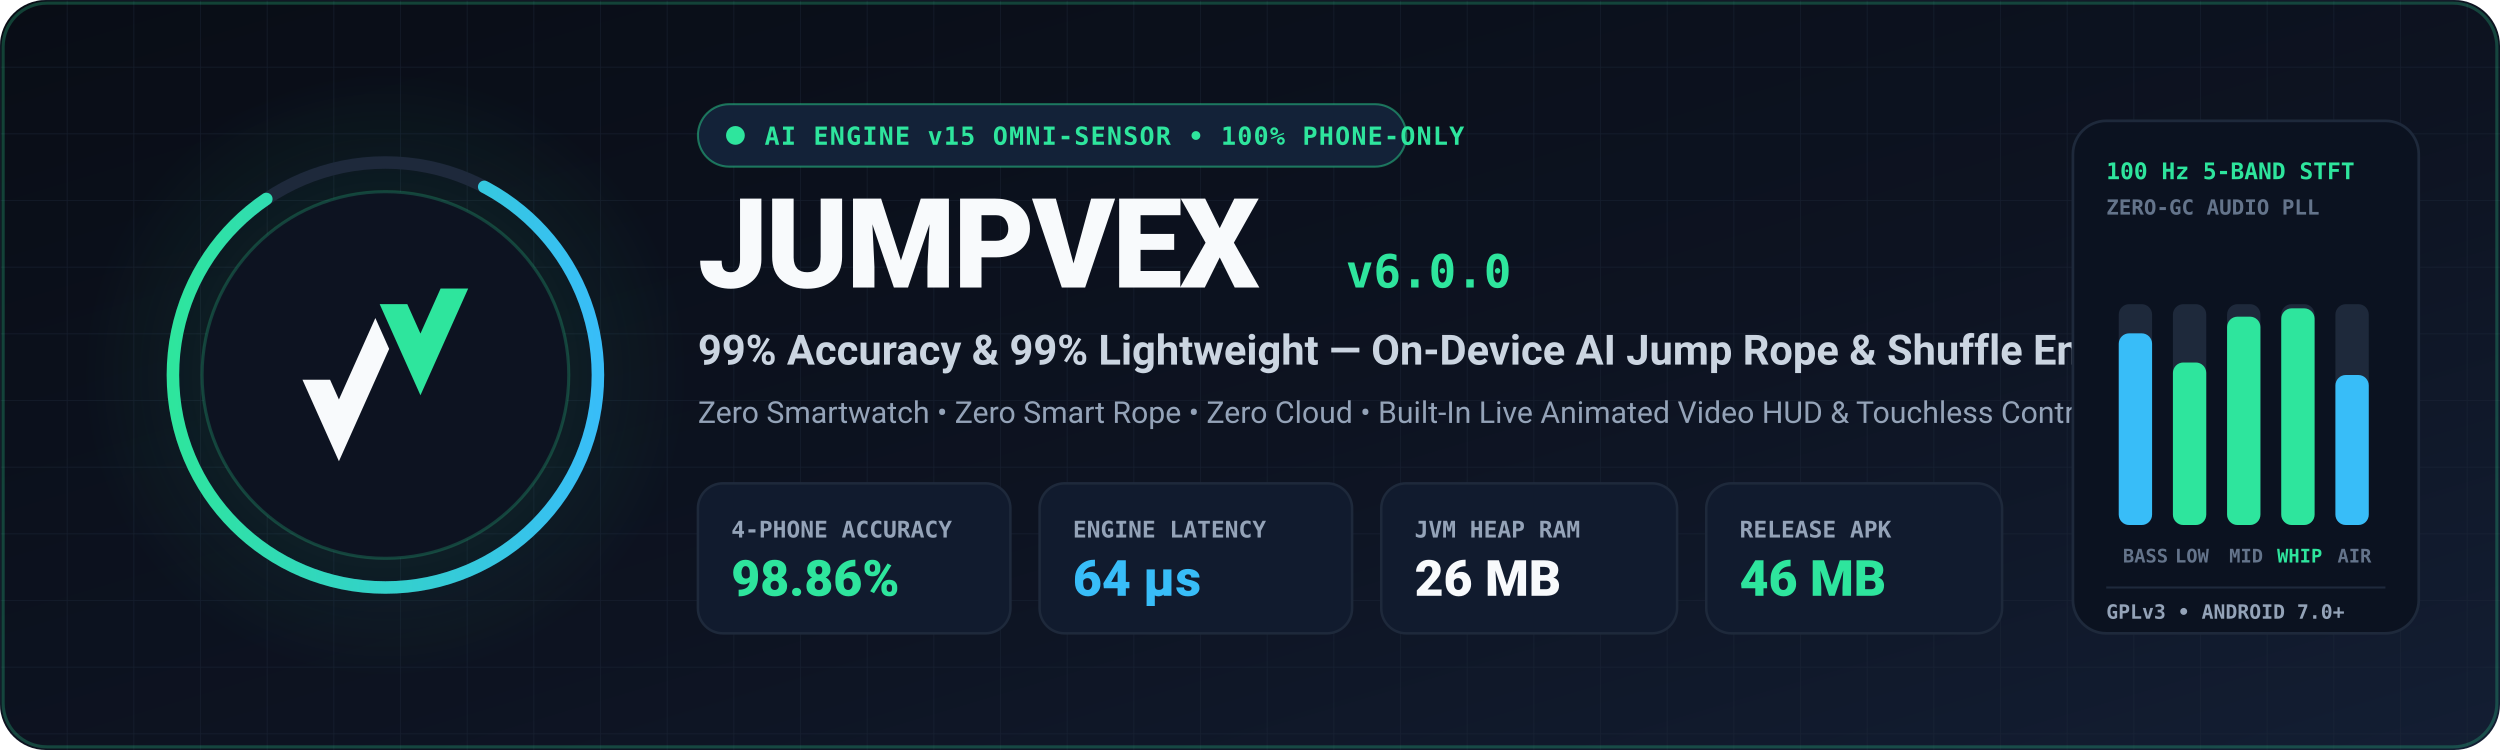
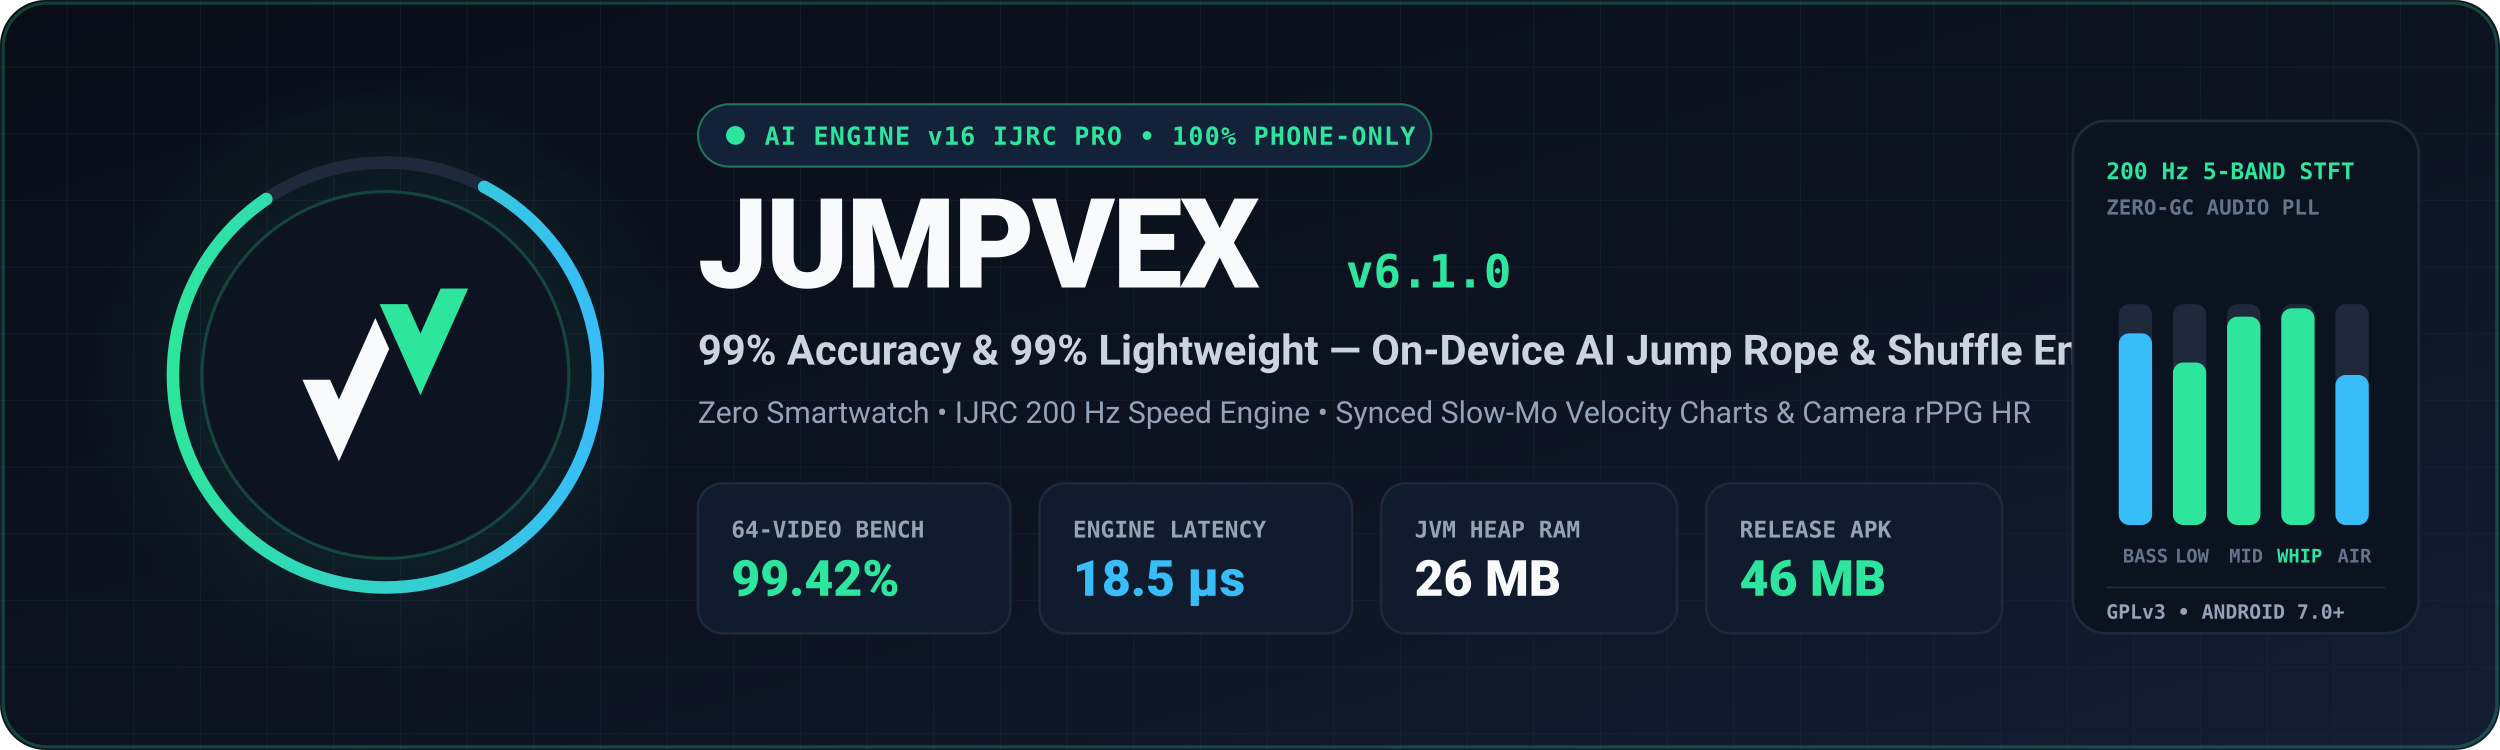
<svg xmlns="http://www.w3.org/2000/svg" viewBox="0 0 1200 360" width="1200" height="360" role="img" aria-label="Jumpvex — 99% Accuracy &amp; 99% Lightweight Phone-Only AI Jump Rope &amp; Shuffle Engine">
  <defs>
    <linearGradient id="bgDark" x1="0%" y1="0%" x2="100%" y2="100%">
      <stop offset="0%" stop-color="#090D16" />
      <stop offset="55%" stop-color="#0D1321" />
      <stop offset="100%" stop-color="#131E33" />
    </linearGradient>
    <linearGradient id="mintGrad" x1="0%" y1="0%" x2="100%" y2="0%">
      <stop offset="0%" stop-color="#2EE59D" />
      <stop offset="100%" stop-color="#38BDF8" />
    </linearGradient>
    <radialGradient id="mintGlow" cx="50%" cy="50%" r="50%">
      <stop offset="0%" stop-color="#2EE59D" stop-opacity="0.28" />
      <stop offset="60%" stop-color="#2EE59D" stop-opacity="0.06" />
      <stop offset="100%" stop-color="#2EE59D" stop-opacity="0" />
    </radialGradient>
    <pattern id="gridDark" width="32" height="32" patternUnits="userSpaceOnUse">
      <path d="M 32 0 L 0 0 0 32" fill="none" stroke="#1E293B" stroke-width="0.7" stroke-opacity="0.55" />
    </pattern>
    <style>
      .ring-sweep {
        stroke-dasharray: 420 110;
        animation: spinSweep 4.8s linear infinite;
        transform-origin: 185px 180px;
      }
      .ring-pulse {
        animation: pulseGlow 2.6s ease-in-out infinite;
        transform-origin: 185px 180px;
      }
      .eq-bar {
        transform-box: fill-box;
        transform-origin: bottom center;
      }
      .eq1 { animation: eqBounce 0.9s ease-in-out infinite alternate; }
      .eq2 { animation: eqBounce 0.65s ease-in-out 0.15s infinite alternate; }
      .eq3 { animation: eqBounce 0.55s ease-in-out 0.3s infinite alternate; }
      .eq4 { animation: eqBounce 0.72s ease-in-out 0.1s infinite alternate; }
      .eq5 { animation: eqBounce 0.85s ease-in-out 0.25s infinite alternate; }
      .dot-live { animation: blinkDot 1.6s ease-in-out infinite; }
      @keyframes spinSweep {
        0% { transform: rotate(0deg); }
        100% { transform: rotate(360deg); }
      }
      @keyframes pulseGlow {
        0%, 100% { opacity: 0.65; transform: scale(1); }
        50% { opacity: 1; transform: scale(1.03); }
      }
      @keyframes eqBounce {
        0% { transform: scaleY(0.28); }
        100% { transform: scaleY(1); }
      }
      @keyframes blinkDot {
        0%, 100% { opacity: 1; }
        50% { opacity: 0.25; }
      }
      .title { font-family: -apple-system, BlinkMacSystemFont, "Segoe UI", Roboto, Helvetica, Arial, sans-serif; font-weight: 800; }
      .mono { font-family: ui-monospace, SFMono-Regular, Menlo, Monaco, Consolas, monospace; font-weight: 600; }
      .body { font-family: -apple-system, BlinkMacSystemFont, "Segoe UI", Roboto, Helvetica, Arial, sans-serif; }
    </style>
  </defs>
  <rect width="1200" height="360" rx="22" fill="url(#bgDark)" />
  <rect width="1200" height="360" rx="22" fill="url(#gridDark)" />
  <rect x="1.5" y="1.5" width="1197" height="357" rx="21" fill="none" stroke="#2EE59D" stroke-opacity="0.24" stroke-width="1.5" />
  <circle cx="185" cy="180" r="145" fill="url(#mintGlow)" class="ring-pulse" />
  <circle cx="185" cy="180" r="102" fill="none" stroke="#1E293B" stroke-width="6" />
  <circle cx="185" cy="180" r="102" fill="none" stroke="url(#mintGrad)" stroke-width="6" stroke-linecap="round" class="ring-sweep" />
  <circle cx="185" cy="180" r="88" fill="#0D1321" stroke="#2EE59D" stroke-opacity="0.22" stroke-width="1.5" />
  <g transform="translate(123, 118) scale(0.242)">
    <path d="M236.25,143.21 L263.63,204.42 L163.97,427.26 L91.64,265.54 L146.39,265.54 L163.97,304.85 Z" fill="#F8FAFC" />
    <path d="M244.83,115.62 L299.57,115.62 L325.69,174.02 L365.61,84.74 L420.36,84.74 L325.69,296.43 Z" fill="#2EE59D" />
  </g>
  <g transform="translate(335, 50)">
-     <rect width="340" height="30" rx="15" fill="#132238" stroke="#2EE59D" stroke-opacity="0.45" stroke-width="1" />
+     <rect width="352" height="30" rx="15" fill="#132238" stroke="#2EE59D" stroke-opacity="0.45" stroke-width="1" />
    <circle cx="18" cy="15" r="4.5" fill="#2EE59D" class="dot-live" />
-     <text x="32" y="19.5" fill="#2EE59D" font-size="12" class="mono" letter-spacing="0.6">AI ENGINE v15 OMNI-SENSOR • 100% PHONE-ONLY</text>
+     <text x="32" y="19.5" fill="#2EE59D" font-size="12" class="mono" letter-spacing="0.6">AI ENGINE v16 IJRC PRO • 100% PHONE-ONLY</text>
  </g>
  <text x="335" y="138" fill="#F8FAFC" font-size="60" class="title" letter-spacing="-1.2">JUMPVEX</text>
-   <text x="646" y="138" fill="#2EE59D" font-size="22" class="mono">v6.0.0</text>
+   <text x="646" y="138" fill="#2EE59D" font-size="22" class="mono">v6.1.0</text>
  <text x="335" y="175" fill="#CBD5E1" font-size="20" class="body" font-weight="600">
    99% Accuracy &amp; 99% Lightweight — On-Device AI Jump Rope &amp; Shuffle Engine
  </text>
  <text x="335" y="203" fill="#94A3B8" font-size="14.5" class="body">
-     Zero Smartwatch • Zero Smart Rope • Zero Cloud • Built-In Live Animated Video HUD &amp; Touchless Control
+     Zero Smartwatch • IJRC 200 Hz Speed Engine • Synced Slow-Mo Velocity Charts &amp; Camera rPPG HR
  </text>
  <g transform="translate(335, 232)">
    <rect x="0" y="0" width="150" height="72" rx="12" fill="#111B2E" stroke="#1E293B" stroke-width="1.2" />
-     <text x="16" y="26" fill="#94A3B8" font-size="11" class="mono">4-PHONE ACCURACY</text>
-     <text x="16" y="54" fill="#2EE59D" font-size="24" class="title">98.86%</text>
+     <text x="16" y="26" fill="#94A3B8" font-size="11" class="mono">64-VIDEO BENCH</text>
+     <text x="16" y="54" fill="#2EE59D" font-size="24" class="title">99.42%</text>
    <rect x="164" y="0" width="150" height="72" rx="12" fill="#111B2E" stroke="#1E293B" stroke-width="1.2" />
    <text x="180" y="26" fill="#94A3B8" font-size="11" class="mono">ENGINE LATENCY</text>
-     <text x="180" y="54" fill="#38BDF8" font-size="24" class="title">64 µs</text>
+     <text x="180" y="54" fill="#38BDF8" font-size="24" class="title">18.5 µs</text>
    <rect x="328" y="0" width="142" height="72" rx="12" fill="#111B2E" stroke="#1E293B" stroke-width="1.2" />
    <text x="344" y="26" fill="#94A3B8" font-size="11" class="mono">JVM HEAP RAM</text>
    <text x="344" y="54" fill="#F8FAFC" font-size="24" class="title">26 MB</text>
    <rect x="484" y="0" width="142" height="72" rx="12" fill="#111B2E" stroke="#1E293B" stroke-width="1.2" />
    <text x="500" y="26" fill="#94A3B8" font-size="11" class="mono">RELEASE APK</text>
    <text x="500" y="54" fill="#2EE59D" font-size="24" class="title">46 MB</text>
  </g>
  <g transform="translate(995, 58)">
    <rect width="166" height="246" rx="16" fill="#0B1220" stroke="#1E293B" stroke-width="1.3" />
-     <text x="16" y="28" fill="#2EE59D" font-size="11" class="mono">100 Hz 5-BAND STFT</text>
+     <text x="16" y="28" fill="#2EE59D" font-size="11" class="mono">200 Hz 5-BAND STFT</text>
    <text x="16" y="45" fill="#64748B" font-size="10" class="mono">ZERO-GC AUDIO PLL</text>
    <g transform="translate(22, 68)">
      <rect x="0" y="20" width="16" height="106" rx="5" fill="#1E293B" />
      <rect x="0" y="34" width="16" height="92" rx="5" fill="#38BDF8" class="eq-bar eq1" />
      <text x="2" y="144" fill="#64748B" font-size="9" class="mono">BASS</text>
      <rect x="26" y="20" width="16" height="106" rx="5" fill="#1E293B" />
      <rect x="26" y="48" width="16" height="78" rx="5" fill="#2EE59D" class="eq-bar eq2" />
      <text x="27" y="144" fill="#64748B" font-size="9" class="mono">LOW</text>
      <rect x="52" y="20" width="16" height="106" rx="5" fill="#1E293B" />
      <rect x="52" y="26" width="16" height="100" rx="5" fill="#2EE59D" class="eq-bar eq3" />
      <text x="53" y="144" fill="#64748B" font-size="9" class="mono">MID</text>
      <rect x="78" y="20" width="16" height="106" rx="5" fill="#1E293B" />
      <rect x="78" y="22" width="16" height="104" rx="5" fill="#2EE59D" class="eq-bar eq4" />
      <text x="76" y="144" fill="#2EE59D" font-size="9" class="mono">WHIP</text>
      <rect x="104" y="20" width="16" height="106" rx="5" fill="#1E293B" />
      <rect x="104" y="54" width="16" height="72" rx="5" fill="#38BDF8" class="eq-bar eq5" />
      <text x="105" y="144" fill="#64748B" font-size="9" class="mono">AIR</text>
    </g>
    <line x1="16" y1="224" x2="150" y2="224" stroke="#1E293B" stroke-width="1" />
    <text x="16" y="239" fill="#94A3B8" font-size="9.5" class="mono">GPLv3 • ANDROID 7.0+</text>
  </g>
</svg>
